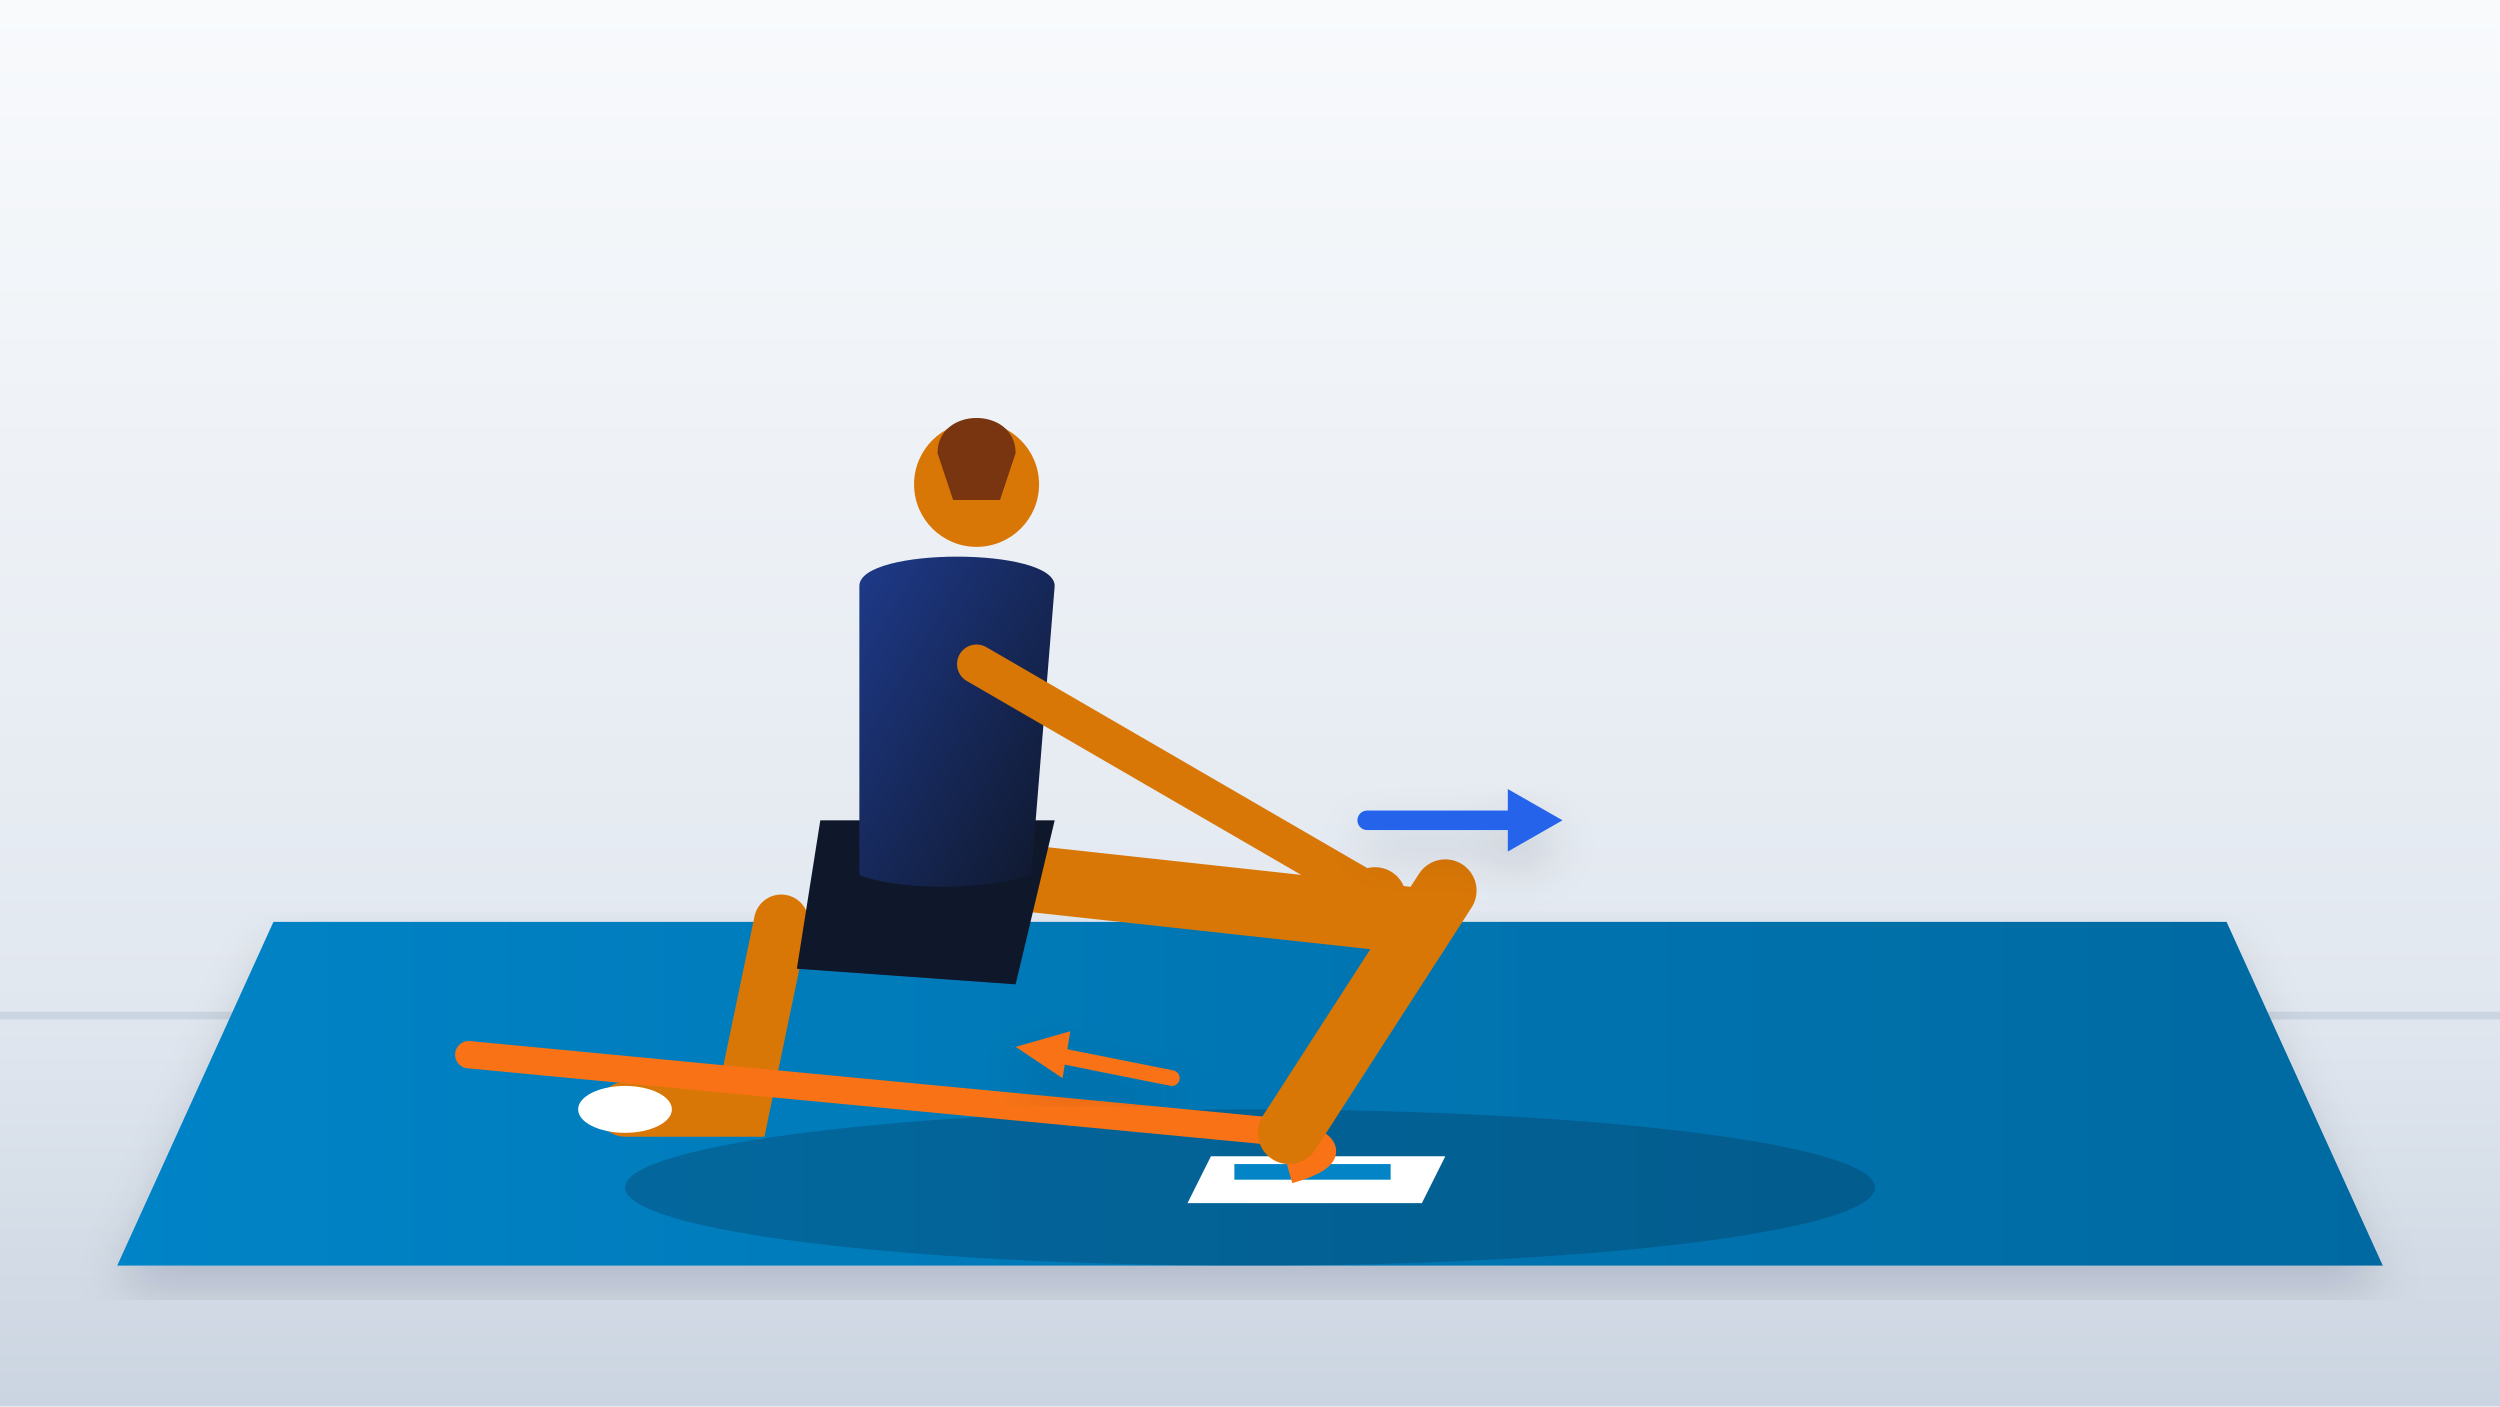
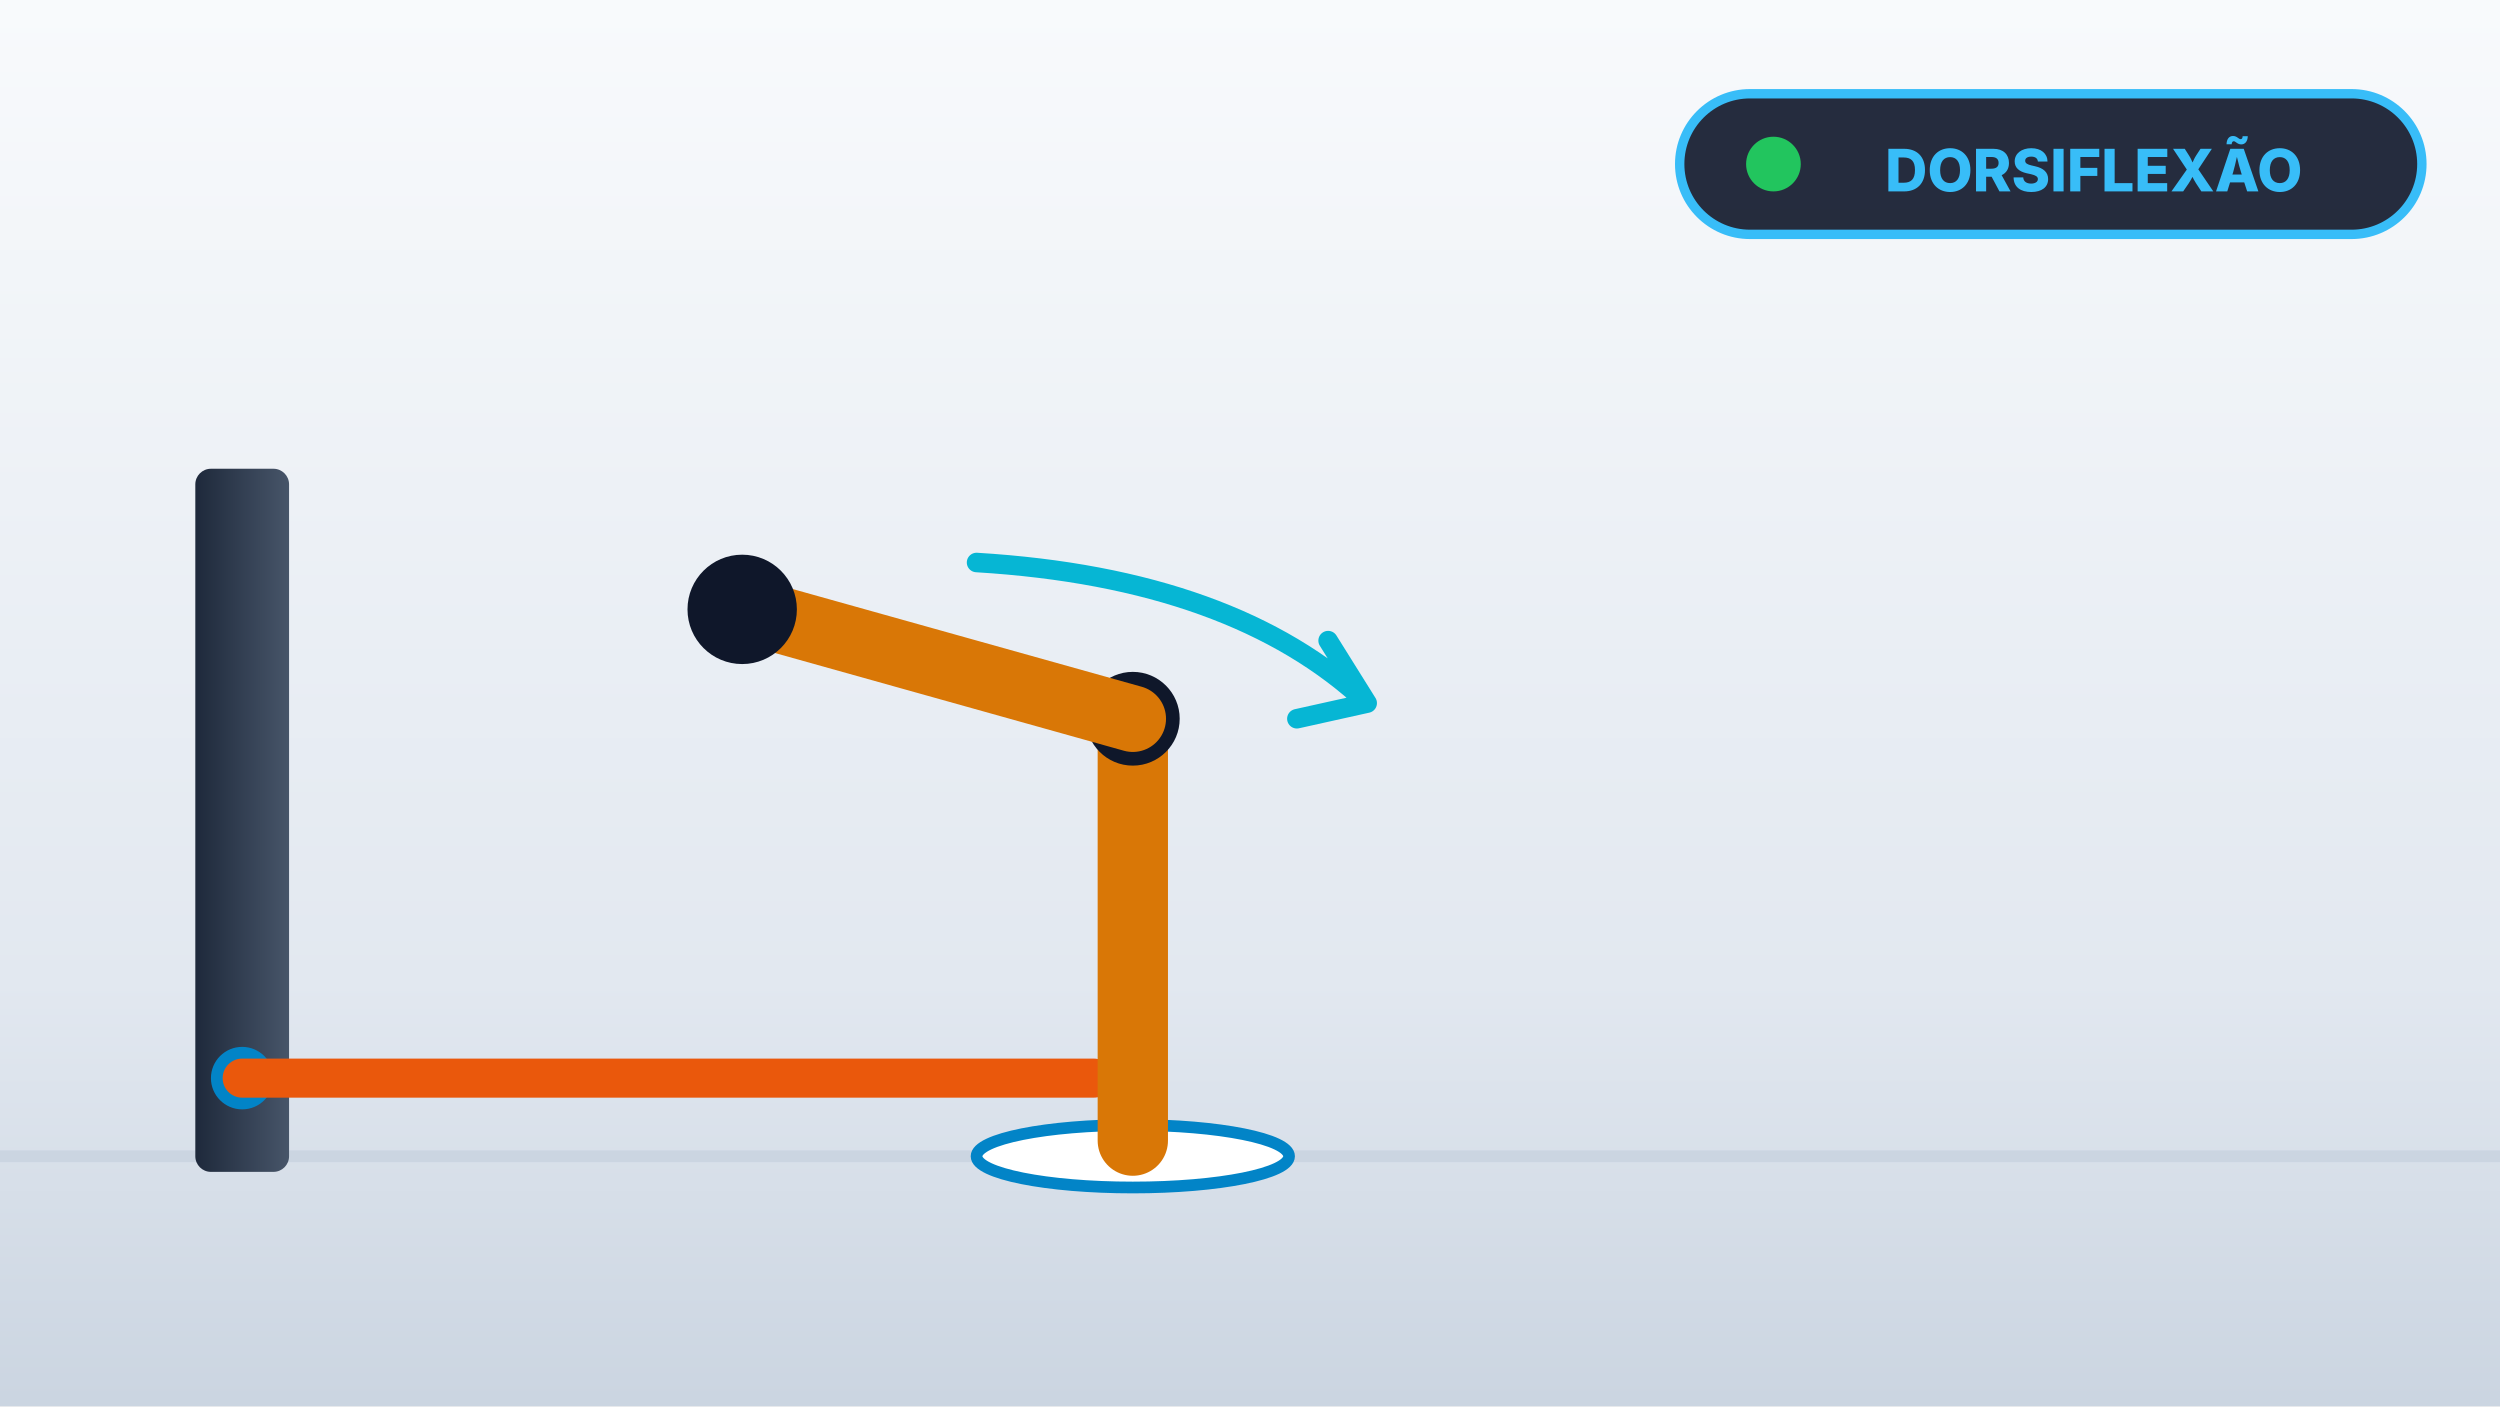
<svg xmlns="http://www.w3.org/2000/svg" viewBox="0 0 320 180" width="100%" height="100%" preserveAspectRatio="xMidYMid meet">
  <defs>
    <linearGradient id="gymFloor" x1="0" y1="0" x2="0" y2="1">
      <stop offset="0%" stop-color="#f8fafc" />
      <stop offset="70%" stop-color="#e2e8f0" />
      <stop offset="100%" stop-color="#cbd5e1" />
    </linearGradient>
-     <linearGradient id="matGrad" x1="0" y1="0" x2="1" y2="0">
-       <stop offset="0%" stop-color="#0284c7" />
-       <stop offset="100%" stop-color="#0369a1" />
+     <linearGradient id="poleGrad" x1="0" y1="0" x2="1" y2="0">
+       <stop offset="0%" stop-color="#1e293b" />
+       <stop offset="100%" stop-color="#475569" />
+     </linearGradient>
+     <linearGradient id="machGrad" x1="0" y1="0" x2="1" y2="0">
+       <stop offset="0%" stop-color="#1e293b" />
+       <stop offset="100%" stop-color="#334155" />
    </linearGradient>
    <linearGradient id="kitGrad" x1="0" y1="0" x2="1" y2="1">
      <stop offset="0%" stop-color="#1e3a8a" />
      <stop offset="100%" stop-color="#0f172a" />
    </linearGradient>
    <filter id="dropShadow" x="-10%" y="-10%" width="120%" height="120%">
-       <feDropShadow dx="0" dy="3" stdDeviation="3" flood-color="#0f172a" flood-opacity="0.15" />
+       <feDropShadow dx="0" dy="3" stdDeviation="3" flood-color="#0f172a" flood-opacity="0.16" />
+     </filter>
+     <filter id="glowCyan" x="-20%" y="-20%" width="140%" height="140%">
+       <feGaussianBlur stdDeviation="3" result="blur" />
+       <feMerge>
+         <feMergeNode in="blur" />
+         <feMergeNode in="SourceGraphic" />
+       </feMerge>
    </filter>
  </defs>
-   <style>
-     @keyframes ankleRock {
-       0%, 100% {
-         transform: rotate(0deg);
-       }
-       50% {
-         transform: rotate(8deg);
-       }
-     }
-     @keyframes arrowSlide {
-       0%, 100% {
-         transform: translateX(0px);
-         opacity: 0.6;
-       }
-       50% {
-         transform: translateX(8px);
-         opacity: 1;
-       }
-     }
-     .rocking-tibia {
-       transform-origin: 165px 148px;
-       animation: ankleRock 2.4s ease-in-out infinite;
-     }
-     .pulse-arrow {
-       animation: arrowSlide 2.4s ease-in-out infinite;
-     }
-     @media (prefers-reduced-motion: reduce), print {
-       *, .rocking-tibia, .pulse-arrow {
-         animation: none !important;
-       }
-     }
-   </style>
  <rect width="320" height="180" fill="url(#gymFloor)" />
-   <line x1="0" y1="130" x2="320" y2="130" stroke="#cbd5e1" stroke-width="1" />
-   <polygon points="35,118 285,118 305,162 15,162" fill="url(#matGrad)" filter="url(#dropShadow)" />
-   <ellipse cx="160" cy="152" rx="80" ry="10" fill="#0f172a" opacity="0.22" />
-   <path d="M155,148 L185,148 L182,154 L152,154 Z" fill="#ffffff" />
-   <path d="M158,150 L178,150" stroke="#0284c7" stroke-width="2" />
-   <path d="M100,118 L95,142 L80,142" stroke="#d97706" stroke-width="7" stroke-linecap="round" fill="none" />
-   <ellipse cx="80" cy="142" rx="6" ry="3" fill="#ffffff" />
-   <path d="M60,135 L165,145" stroke="#f97316" stroke-width="3.5" stroke-linecap="round" />
-   <path d="M165,145 C170,146 172,148 165,150" stroke="#f97316" stroke-width="3" fill="none" />
-   <g class="rocking-tibia">
-     <path d="M185,114 L165,145" stroke="#d97706" stroke-width="8" stroke-linecap="round" />
-     <path d="M130,108 L185,114 L180,122 L125,116 Z" fill="#d97706" />
-     <path d="M105,105 L135,105 L130,126 L102,124 Z" fill="#0f172a" />
-     <path d="M110,75 C110,70 135,70 135,75 L132,112 C126,114 115,114 110,112 Z" fill="url(#kitGrad)" />
-     <circle cx="125" cy="62" r="8" fill="#d97706" />
-     <path d="M120,58 C120,52 130,52 130,58 L128,64 L122,64 Z" fill="#78350f" />
-     <path d="M125,85 L175,114" stroke="#d97706" stroke-width="5" stroke-linecap="round" />
-     <circle cx="176" cy="115" r="4" fill="#d97706" />
+   <line x1="0" y1="148" x2="320" y2="148" stroke="#cbd5e1" stroke-width="1.5" />
+   <ellipse cx="145" cy="148" rx="20" ry="4" fill="#ffffff" stroke="#0284c7" stroke-width="1.5" />
+   <rect x="25" y="60" width="12" height="90" fill="url(#poleGrad)" rx="2" />
+   <circle cx="31" cy="138" r="4" fill="#0284c7" />
+   <line x1="31" y1="138" x2="140" y2="138" stroke="#ea580c" stroke-width="5" stroke-linecap="round">
+     <animate attributeName="x2" values="140; 155; 155; 140" keyTimes="0; 0.45; 0.65; 1" dur="2.6s" repeatCount="indefinite" />
+   </line>
+   <g>
+     <animateTransform attributeName="transform" type="rotate" values="0 145 146; 16 145 146; 16 145 146; 0 145 146" keyTimes="0; 0.45; 0.65; 1" dur="2.6s" repeatCount="indefinite" />
+     <line x1="145" y1="146" x2="145" y2="92" stroke="#d97706" stroke-width="9" stroke-linecap="round" />
+     <circle cx="145" cy="92" r="6" fill="#0f172a" />
+     <line x1="145" y1="92" x2="95" y2="78" stroke="#d97706" stroke-width="8.5" stroke-linecap="round" />
+     <circle cx="95" cy="78" r="7" fill="#0f172a" />
  </g>
-   <g filter="url(#dropShadow)" class="pulse-arrow">
-     <path d="M175,105 L195,105" stroke="#2563eb" stroke-width="2.5" stroke-linecap="round" />
-     <polygon points="193,101 200,105 193,109" fill="#2563eb" />
-     <path d="M150,138 L135,135" stroke="#f97316" stroke-width="2" stroke-linecap="round" />
-     <polygon points="137,132 130,134 136,138" fill="#f97316" />
+   <path d="M125,72 Q158,74 175,90 M170,82 L175,90 L166,92" fill="none" stroke="#06b6d4" stroke-width="2.5" stroke-linecap="round" stroke-linejoin="round" />
+   <g transform="translate(215, 12)">
+     <rect x="0" y="0" width="95" height="18" rx="9" fill="#0f172a" fill-opacity="0.9" stroke="#38bdf8" stroke-width="1.2" />
+     <circle cx="12" cy="9" r="3.5" fill="#22c55e">
+       <animate attributeName="opacity" values="1; 0.2; 1" dur="1.1s" repeatCount="indefinite" />
+     </circle>
+     <text x="53" y="12.5" fill="#38bdf8" font-size="7.5" font-family="-apple-system, sans-serif" font-weight="800" text-anchor="middle">DORSIFLEXÃO</text>
  </g>
</svg>
